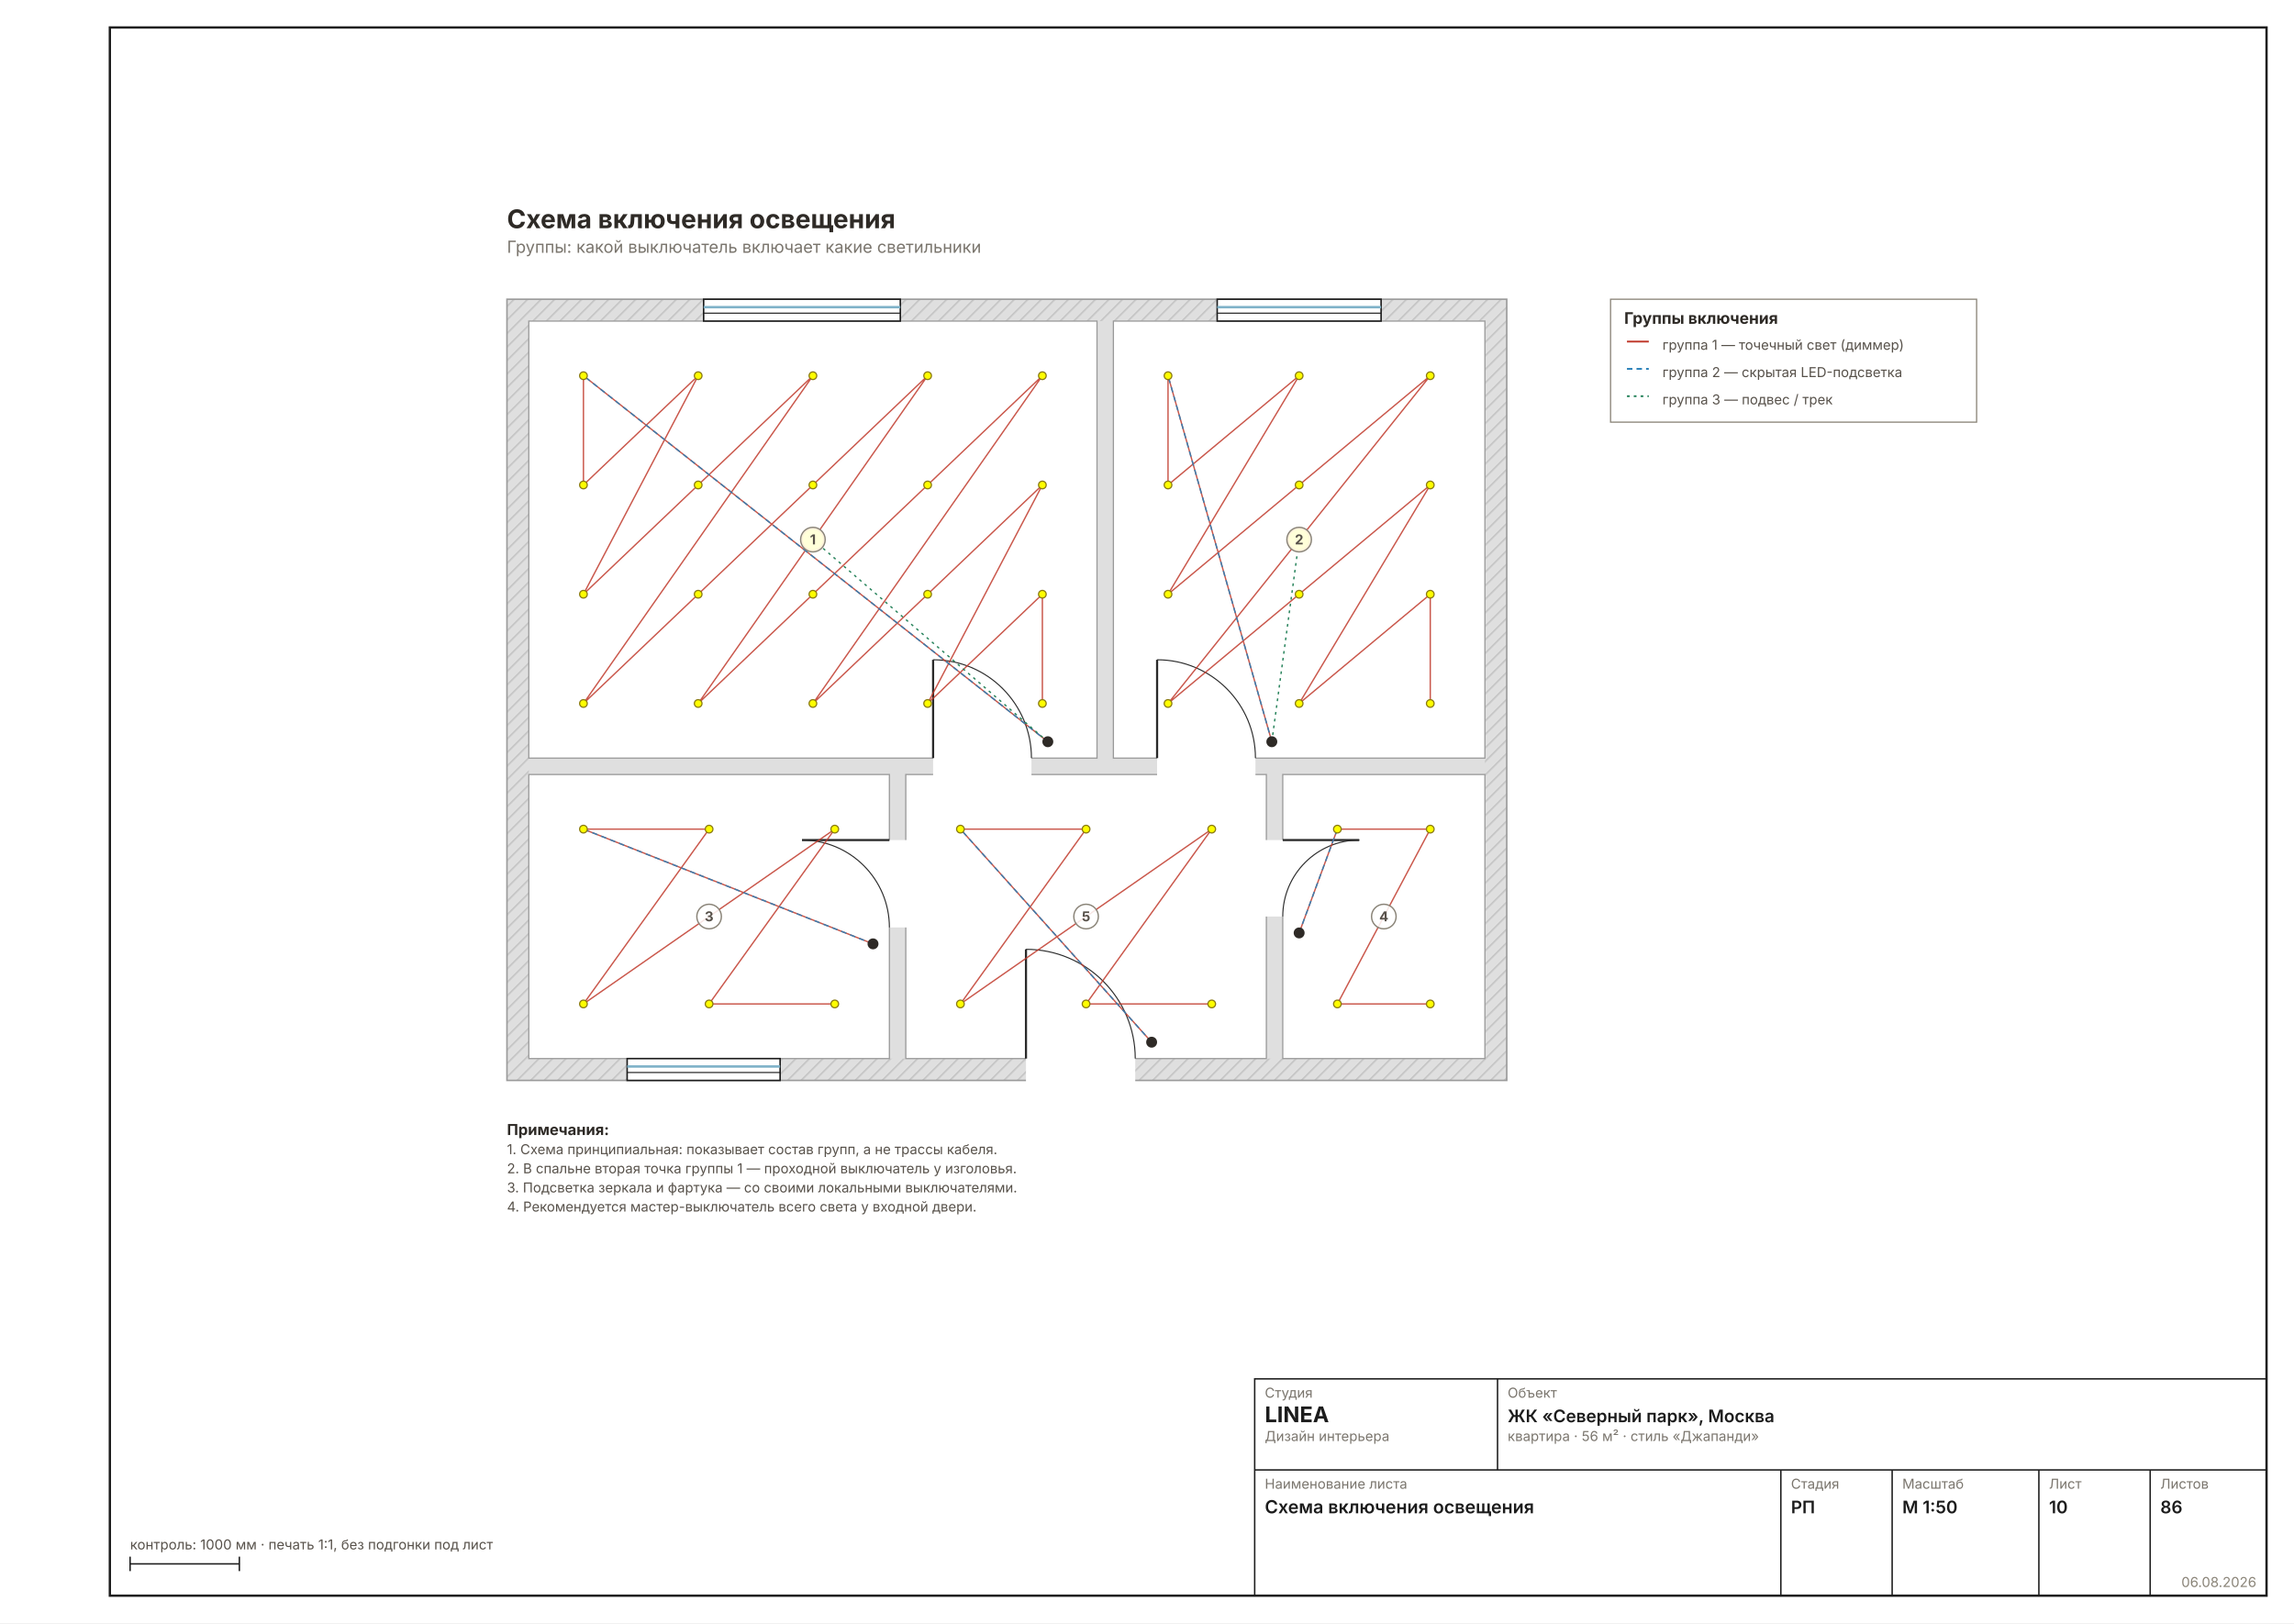
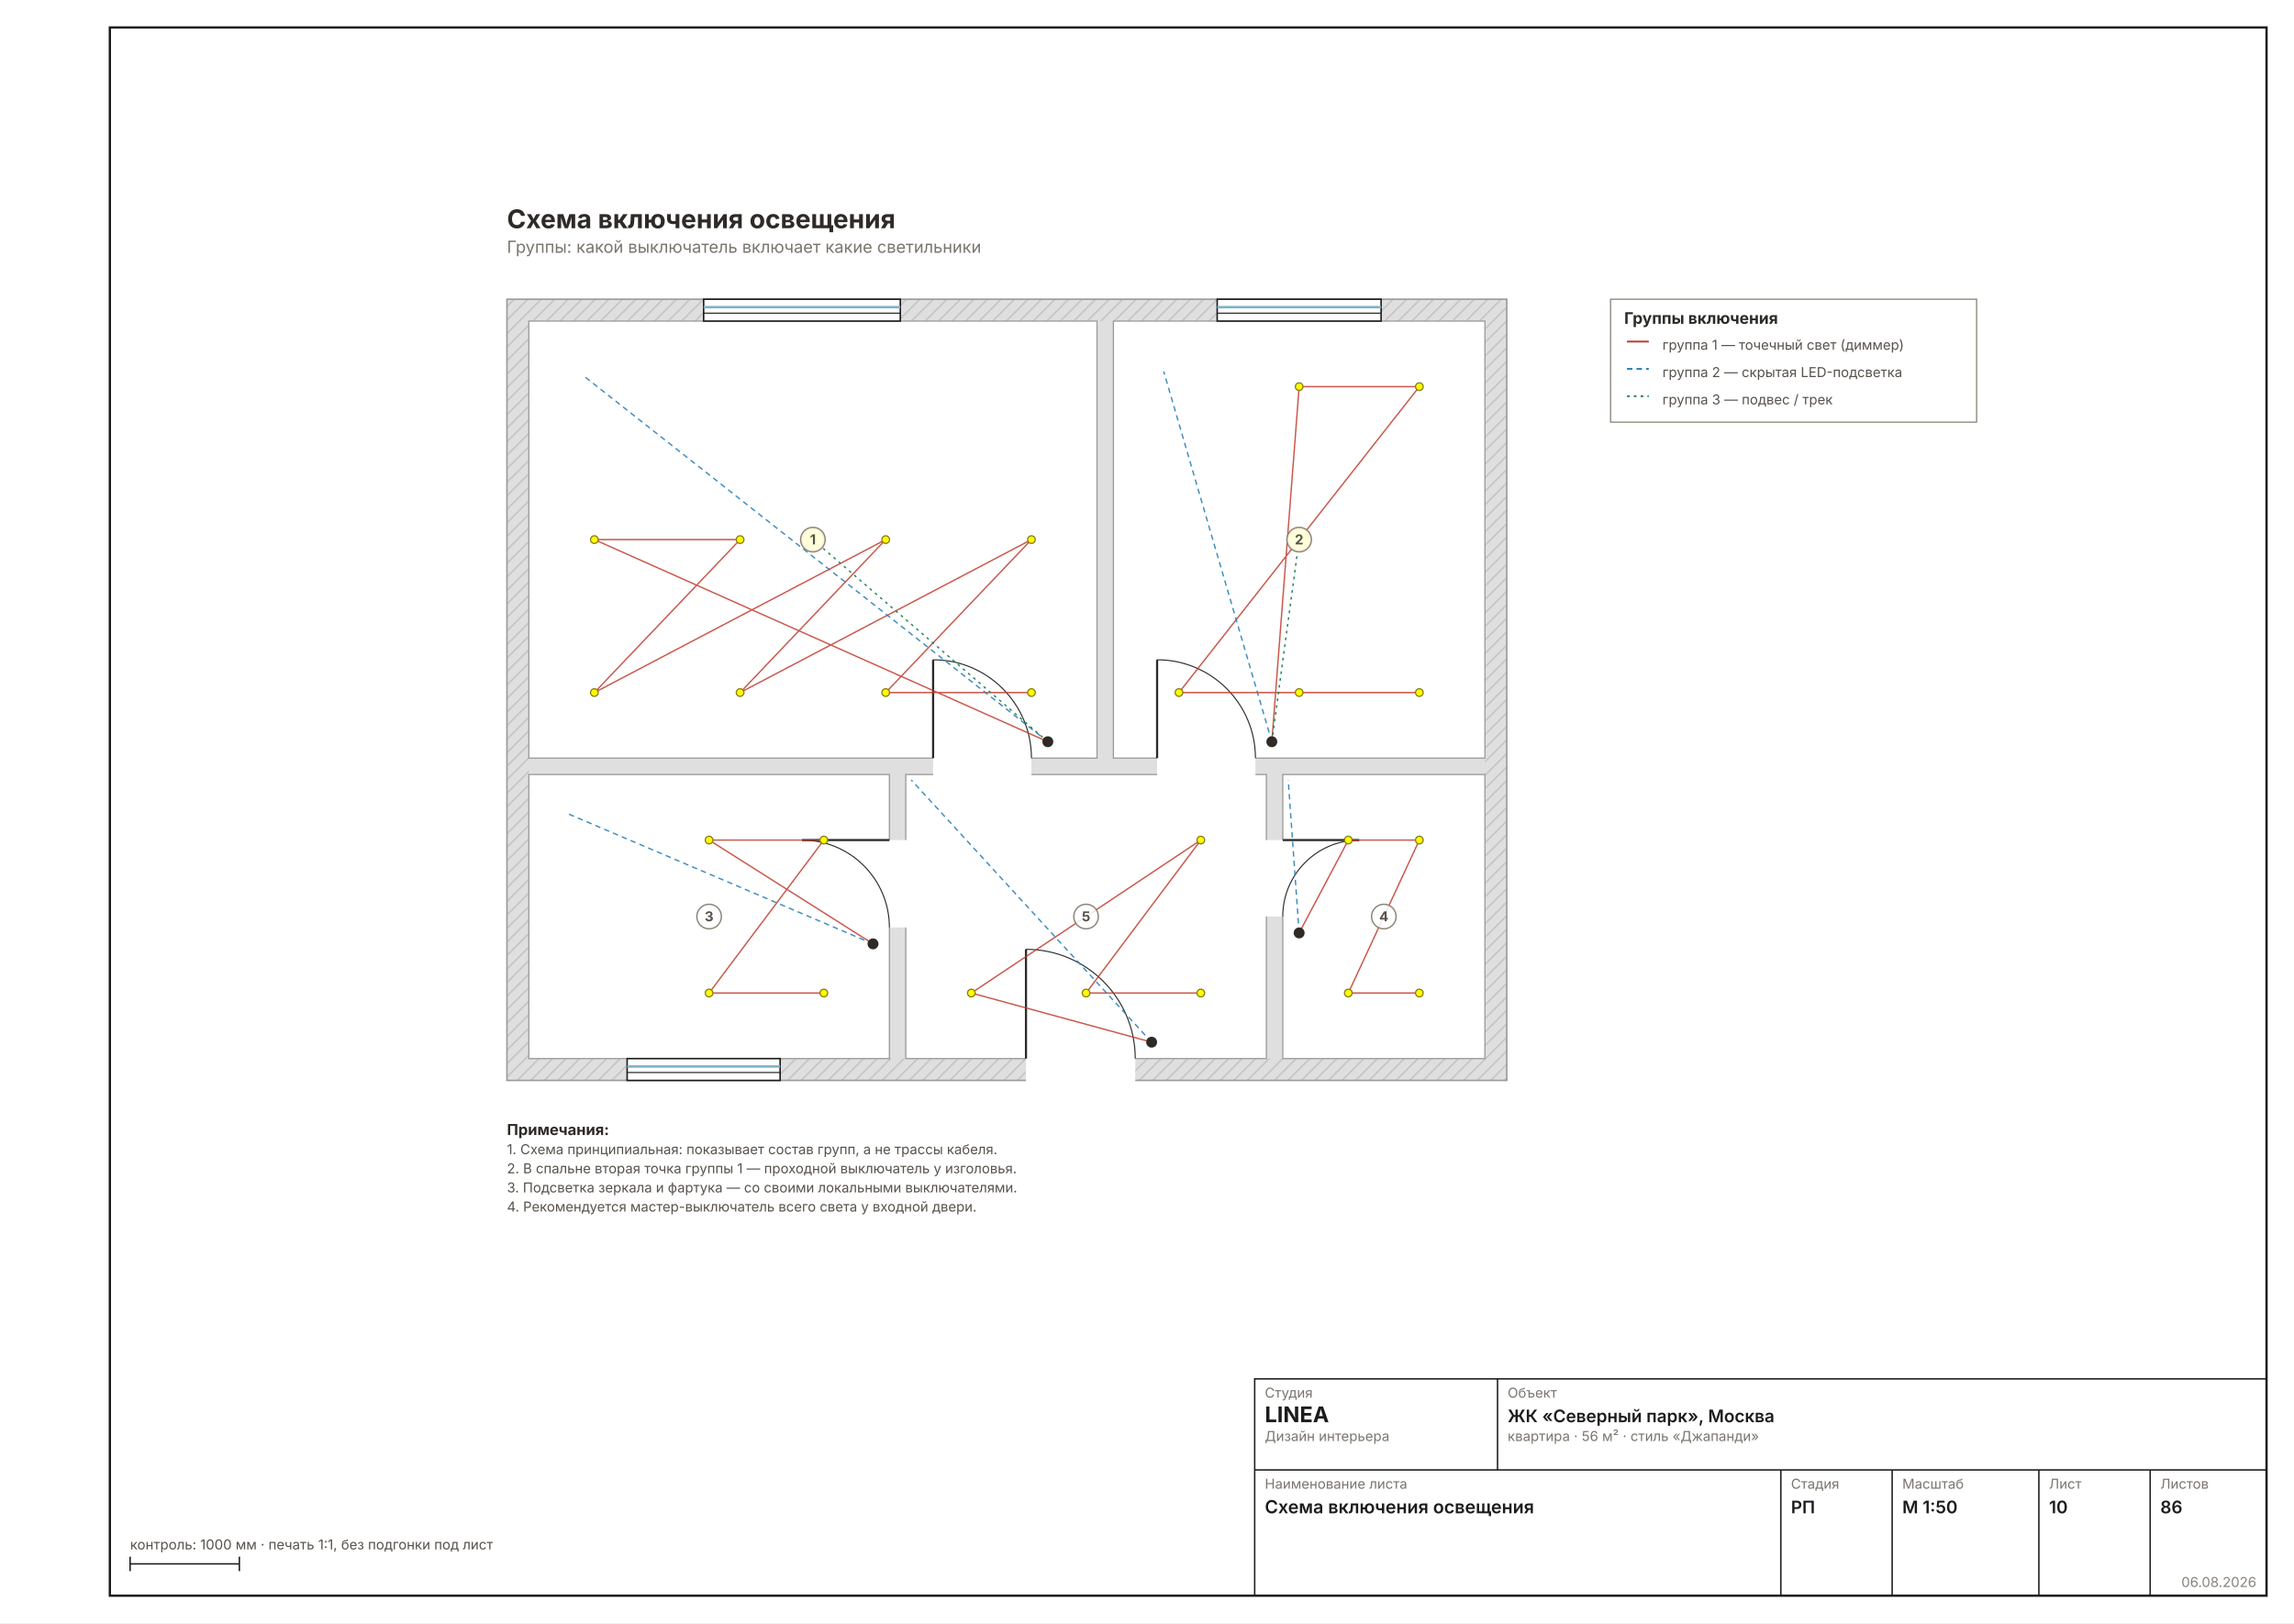
<svg xmlns="http://www.w3.org/2000/svg" width="1587" height="1123" viewBox="0 0 1587 1123" font-family="Inter, &quot;Helvetica Neue&quot;, Arial, sans-serif" data-sheet="switch-scheme" data-scale="1:50">
  <rect width="1587" height="1123" fill="#FFFFFF" />
  <rect x="76" y="19" width="1492" height="1085" fill="none" stroke="#1C1C1C" stroke-width="1.6" />
  <g transform="translate(284.5723 137.1074) scale(0.9449)">
    <defs>
      <pattern id="wh10" width="7" height="7" patternUnits="userSpaceOnUse" patternTransform="rotate(45)">
        <rect width="7" height="7" fill="#DFDFDF" />
        <line x1="0" y1="0" x2="0" y2="7" stroke="#C4C4C4" stroke-width="2.22" />
      </pattern>
    </defs>
    <rect x="70" y="74" width="732" height="572" fill="url(#wh10)" stroke="#9A9A9A" stroke-width="1.11" />
    <rect x="86" y="90" width="700" height="540" fill="#DFDFDF" />
    <rect x="86" y="90" width="416" height="320" fill="#FFFFFF" stroke="#9A9A9A" stroke-width="0.89" />
    <rect x="514" y="90" width="272" height="320" fill="#FFFFFF" stroke="#9A9A9A" stroke-width="0.89" />
    <rect x="86" y="422" width="264" height="208" fill="#FFFFFF" stroke="#9A9A9A" stroke-width="0.89" />
    <rect x="638" y="422" width="148" height="208" fill="#FFFFFF" stroke="#9A9A9A" stroke-width="0.89" />
    <rect x="362" y="422" width="264" height="208" fill="#FFFFFF" stroke="#9A9A9A" stroke-width="0.89" />
    <rect x="382" y="406.8" width="72" height="25.6" fill="#FFFFFF" />
    <line x1="382" y1="410" x2="382" y2="338" stroke="#2A2A2A" stroke-width="1.56" />
    <path d="M 454 410 A 72 72 0 0 0 382 338" fill="none" stroke="#2A2A2A" stroke-width="0.78" />
    <rect x="546" y="406.8" width="72" height="25.6" fill="#FFFFFF" />
    <line x1="546" y1="410" x2="546" y2="338" stroke="#2A2A2A" stroke-width="1.56" />
    <path d="M 618 410 A 72 72 0 0 0 546 338" fill="none" stroke="#2A2A2A" stroke-width="0.78" />
    <rect x="346.8" y="470" width="25.6" height="64" fill="#FFFFFF" />
    <line x1="350" y1="470" x2="286" y2="470" stroke="#2A2A2A" stroke-width="1.56" />
    <path d="M 350 534 A 64 64 0 0 0 286 470" fill="none" stroke="#2A2A2A" stroke-width="0.78" />
    <rect x="615.6" y="470" width="25.6" height="56" fill="#FFFFFF" />
    <line x1="638" y1="470" x2="694" y2="470" stroke="#2A2A2A" stroke-width="1.56" />
    <path d="M 638 526 A 56 56 0 0 1 694 470" fill="none" stroke="#2A2A2A" stroke-width="0.78" />
    <rect x="450" y="626.8" width="80" height="25.6" fill="#FFFFFF" />
    <line x1="450" y1="630" x2="450" y2="550" stroke="#2A2A2A" stroke-width="1.56" />
    <path d="M 530 630 A 80 80 0 0 0 450 550" fill="none" stroke="#2A2A2A" stroke-width="0.78" />
    <rect x="214" y="74" width="144" height="16" fill="#FFFFFF" stroke="#1C1C1C" stroke-width="1.11" />
    <line x1="214" y1="79.8" x2="358" y2="79.8" stroke="#7FB2C8" stroke-width="1.78" />
    <line x1="214" y1="84.2" x2="358" y2="84.2" stroke="#1C1C1C" stroke-width="0.78" />
    <rect x="590" y="74" width="120" height="16" fill="#FFFFFF" stroke="#1C1C1C" stroke-width="1.11" />
    <line x1="590" y1="79.8" x2="710" y2="79.8" stroke="#7FB2C8" stroke-width="1.78" />
    <line x1="590" y1="84.2" x2="710" y2="84.2" stroke="#1C1C1C" stroke-width="0.78" />
    <rect x="158" y="630" width="112" height="16" fill="#FFFFFF" stroke="#1C1C1C" stroke-width="1.11" />
    <line x1="158" y1="635.8" x2="270" y2="635.8" stroke="#7FB2C8" stroke-width="1.78" />
    <line x1="158" y1="640.2" x2="270" y2="640.2" stroke="#1C1C1C" stroke-width="0.78" />
-     <polyline points="466,398 126,130 126,210 210,130 126,290 210,210 294,130 126,370 210,290 294,210 378,130 210,370 294,290 378,210 462,130 294,370 378,290 462,210 378,370 462,290 462,370" fill="none" stroke="#C0392B" stroke-width="1.00" opacity="0.85" />
+     <polyline points="466,398 134,250 240.7,250 134,362 347.3,250 240.7,362 454,250 347.3,362 454,362" fill="none" stroke="#C0392B" stroke-width="1.00" opacity="0.85" />
    <polyline points="466,398 126,130" fill="none" stroke="#2980B9" stroke-width="1.00" stroke-dasharray="4 3" opacity="0.9" />
    <polyline points="466,398 294,250" fill="none" stroke="#27835B" stroke-width="1.00" stroke-dasharray="2 3" />
    <circle cx="466" cy="398" r="4" fill="#2E2A26" />
-     <circle cx="126" cy="130" r="2.8" fill="#FEFE00" stroke="#8A7A10" stroke-width="0.89" />
-     <circle cx="126" cy="210" r="2.8" fill="#FEFE00" stroke="#8A7A10" stroke-width="0.89" />
-     <circle cx="126" cy="290" r="2.8" fill="#FEFE00" stroke="#8A7A10" stroke-width="0.89" />
-     <circle cx="126" cy="370" r="2.8" fill="#FEFE00" stroke="#8A7A10" stroke-width="0.89" />
-     <circle cx="210" cy="130" r="2.8" fill="#FEFE00" stroke="#8A7A10" stroke-width="0.89" />
-     <circle cx="210" cy="210" r="2.8" fill="#FEFE00" stroke="#8A7A10" stroke-width="0.89" />
-     <circle cx="210" cy="290" r="2.8" fill="#FEFE00" stroke="#8A7A10" stroke-width="0.89" />
-     <circle cx="210" cy="370" r="2.8" fill="#FEFE00" stroke="#8A7A10" stroke-width="0.89" />
-     <circle cx="294" cy="130" r="2.8" fill="#FEFE00" stroke="#8A7A10" stroke-width="0.89" />
-     <circle cx="294" cy="210" r="2.8" fill="#FEFE00" stroke="#8A7A10" stroke-width="0.89" />
-     <circle cx="294" cy="290" r="2.8" fill="#FEFE00" stroke="#8A7A10" stroke-width="0.89" />
-     <circle cx="294" cy="370" r="2.8" fill="#FEFE00" stroke="#8A7A10" stroke-width="0.89" />
-     <circle cx="378" cy="130" r="2.8" fill="#FEFE00" stroke="#8A7A10" stroke-width="0.89" />
-     <circle cx="378" cy="210" r="2.8" fill="#FEFE00" stroke="#8A7A10" stroke-width="0.89" />
-     <circle cx="378" cy="290" r="2.8" fill="#FEFE00" stroke="#8A7A10" stroke-width="0.89" />
-     <circle cx="378" cy="370" r="2.8" fill="#FEFE00" stroke="#8A7A10" stroke-width="0.89" />
-     <circle cx="462" cy="130" r="2.8" fill="#FEFE00" stroke="#8A7A10" stroke-width="0.89" />
-     <circle cx="462" cy="210" r="2.8" fill="#FEFE00" stroke="#8A7A10" stroke-width="0.89" />
-     <circle cx="462" cy="290" r="2.8" fill="#FEFE00" stroke="#8A7A10" stroke-width="0.89" />
-     <circle cx="462" cy="370" r="2.8" fill="#FEFE00" stroke="#8A7A10" stroke-width="0.89" />
+     <circle cx="134" cy="250" r="2.8" fill="#FEFE00" stroke="#8A7A10" stroke-width="0.89" />
+     <circle cx="134" cy="362" r="2.8" fill="#FEFE00" stroke="#8A7A10" stroke-width="0.89" />
+     <circle cx="240.7" cy="250" r="2.8" fill="#FEFE00" stroke="#8A7A10" stroke-width="0.89" />
+     <circle cx="240.7" cy="362" r="2.8" fill="#FEFE00" stroke="#8A7A10" stroke-width="0.89" />
+     <circle cx="347.3" cy="250" r="2.8" fill="#FEFE00" stroke="#8A7A10" stroke-width="0.89" />
+     <circle cx="347.3" cy="362" r="2.8" fill="#FEFE00" stroke="#8A7A10" stroke-width="0.89" />
+     <circle cx="454" cy="250" r="2.8" fill="#FEFE00" stroke="#8A7A10" stroke-width="0.89" />
+     <circle cx="454" cy="362" r="2.8" fill="#FEFE00" stroke="#8A7A10" stroke-width="0.89" />
    <circle cx="294" cy="250" r="8" fill="#FEFE00" stroke="#E8A000" stroke-width="1.11" />
-     <polyline points="630,398 554,130 554,210 650,130 554,290 650,210 746,130 554,370 650,290 746,210 650,370 746,290 746,370" fill="none" stroke="#C0392B" stroke-width="1.00" opacity="0.85" />
-     <polyline points="630,398 554,130" fill="none" stroke="#2980B9" stroke-width="1.00" stroke-dasharray="4 3" opacity="0.9" />
+     <polyline points="630,398 650,138 738,138 562,362 650,362 738,362" fill="none" stroke="#C0392B" stroke-width="1.00" opacity="0.85" />
+     <polyline points="630,398 550.8,126.8" fill="none" stroke="#2980B9" stroke-width="1.00" stroke-dasharray="4 3" opacity="0.9" />
    <polyline points="630,398 650,250" fill="none" stroke="#27835B" stroke-width="1.00" stroke-dasharray="2 3" />
    <circle cx="630" cy="398" r="4" fill="#2E2A26" />
-     <circle cx="554" cy="130" r="2.8" fill="#FEFE00" stroke="#8A7A10" stroke-width="0.89" />
-     <circle cx="554" cy="210" r="2.8" fill="#FEFE00" stroke="#8A7A10" stroke-width="0.89" />
-     <circle cx="554" cy="290" r="2.8" fill="#FEFE00" stroke="#8A7A10" stroke-width="0.89" />
-     <circle cx="554" cy="370" r="2.8" fill="#FEFE00" stroke="#8A7A10" stroke-width="0.89" />
-     <circle cx="650" cy="130" r="2.8" fill="#FEFE00" stroke="#8A7A10" stroke-width="0.89" />
-     <circle cx="650" cy="210" r="2.8" fill="#FEFE00" stroke="#8A7A10" stroke-width="0.89" />
-     <circle cx="650" cy="290" r="2.8" fill="#FEFE00" stroke="#8A7A10" stroke-width="0.89" />
-     <circle cx="650" cy="370" r="2.8" fill="#FEFE00" stroke="#8A7A10" stroke-width="0.89" />
-     <circle cx="746" cy="130" r="2.8" fill="#FEFE00" stroke="#8A7A10" stroke-width="0.89" />
-     <circle cx="746" cy="210" r="2.8" fill="#FEFE00" stroke="#8A7A10" stroke-width="0.89" />
-     <circle cx="746" cy="290" r="2.8" fill="#FEFE00" stroke="#8A7A10" stroke-width="0.89" />
-     <circle cx="746" cy="370" r="2.8" fill="#FEFE00" stroke="#8A7A10" stroke-width="0.89" />
+     <circle cx="562" cy="362" r="2.8" fill="#FEFE00" stroke="#8A7A10" stroke-width="0.89" />
+     <circle cx="650" cy="138" r="2.8" fill="#FEFE00" stroke="#8A7A10" stroke-width="0.89" />
+     <circle cx="650" cy="362" r="2.8" fill="#FEFE00" stroke="#8A7A10" stroke-width="0.89" />
+     <circle cx="738" cy="138" r="2.8" fill="#FEFE00" stroke="#8A7A10" stroke-width="0.89" />
+     <circle cx="738" cy="362" r="2.8" fill="#FEFE00" stroke="#8A7A10" stroke-width="0.89" />
    <circle cx="650" cy="250" r="8" fill="#FEFE00" stroke="#E8A000" stroke-width="1.11" />
-     <polyline points="338,546 126,462 218,462 126,590 310,462 218,590 310,590" fill="none" stroke="#C0392B" stroke-width="1.00" opacity="0.85" />
-     <polyline points="338,546 126,462" fill="none" stroke="#2980B9" stroke-width="1.00" stroke-dasharray="4 3" opacity="0.9" />
+     <polyline points="338,546 218,470 302,470 218,582 302,582" fill="none" stroke="#C0392B" stroke-width="1.00" opacity="0.85" />
+     <polyline points="338,546 114.8,450.8" fill="none" stroke="#2980B9" stroke-width="1.00" stroke-dasharray="4 3" opacity="0.9" />
    <circle cx="338" cy="546" r="4" fill="#2E2A26" />
-     <circle cx="126" cy="462" r="2.8" fill="#FEFE00" stroke="#8A7A10" stroke-width="0.89" />
-     <circle cx="126" cy="590" r="2.8" fill="#FEFE00" stroke="#8A7A10" stroke-width="0.89" />
-     <circle cx="218" cy="462" r="2.8" fill="#FEFE00" stroke="#8A7A10" stroke-width="0.89" />
-     <circle cx="218" cy="590" r="2.8" fill="#FEFE00" stroke="#8A7A10" stroke-width="0.89" />
-     <circle cx="310" cy="462" r="2.8" fill="#FEFE00" stroke="#8A7A10" stroke-width="0.89" />
-     <circle cx="310" cy="590" r="2.8" fill="#FEFE00" stroke="#8A7A10" stroke-width="0.89" />
-     <polyline points="650,538 678,462 746,462 678,590 746,590" fill="none" stroke="#C0392B" stroke-width="1.00" opacity="0.85" />
-     <polyline points="650,538 678,462" fill="none" stroke="#2980B9" stroke-width="1.00" stroke-dasharray="4 3" opacity="0.9" />
+     <circle cx="218" cy="470" r="2.8" fill="#FEFE00" stroke="#8A7A10" stroke-width="0.89" />
+     <circle cx="218" cy="582" r="2.8" fill="#FEFE00" stroke="#8A7A10" stroke-width="0.89" />
+     <circle cx="302" cy="470" r="2.8" fill="#FEFE00" stroke="#8A7A10" stroke-width="0.89" />
+     <circle cx="302" cy="582" r="2.8" fill="#FEFE00" stroke="#8A7A10" stroke-width="0.89" />
+     <polyline points="650,538 686,470 738,470 686,582 738,582" fill="none" stroke="#C0392B" stroke-width="1.00" opacity="0.85" />
+     <polyline points="650,538 642,426" fill="none" stroke="#2980B9" stroke-width="1.00" stroke-dasharray="4 3" opacity="0.9" />
    <circle cx="650" cy="538" r="4" fill="#2E2A26" />
-     <circle cx="678" cy="462" r="2.8" fill="#FEFE00" stroke="#8A7A10" stroke-width="0.89" />
-     <circle cx="678" cy="590" r="2.8" fill="#FEFE00" stroke="#8A7A10" stroke-width="0.89" />
-     <circle cx="746" cy="462" r="2.8" fill="#FEFE00" stroke="#8A7A10" stroke-width="0.89" />
-     <circle cx="746" cy="590" r="2.8" fill="#FEFE00" stroke="#8A7A10" stroke-width="0.89" />
-     <polyline points="542,618 402,462 494,462 402,590 586,462 494,590 586,590" fill="none" stroke="#C0392B" stroke-width="1.00" opacity="0.85" />
-     <polyline points="542,618 402,462" fill="none" stroke="#2980B9" stroke-width="1.00" stroke-dasharray="4 3" opacity="0.9" />
+     <circle cx="686" cy="470" r="2.8" fill="#FEFE00" stroke="#8A7A10" stroke-width="0.89" />
+     <circle cx="686" cy="582" r="2.8" fill="#FEFE00" stroke="#8A7A10" stroke-width="0.89" />
+     <circle cx="738" cy="470" r="2.8" fill="#FEFE00" stroke="#8A7A10" stroke-width="0.89" />
+     <circle cx="738" cy="582" r="2.8" fill="#FEFE00" stroke="#8A7A10" stroke-width="0.89" />
+     <polyline points="542,618 410,582 578,470 494,582 578,582" fill="none" stroke="#C0392B" stroke-width="1.00" opacity="0.85" />
+     <polyline points="542,618 366,426" fill="none" stroke="#2980B9" stroke-width="1.00" stroke-dasharray="4 3" opacity="0.9" />
    <circle cx="542" cy="618" r="4" fill="#2E2A26" />
-     <circle cx="402" cy="462" r="2.8" fill="#FEFE00" stroke="#8A7A10" stroke-width="0.89" />
-     <circle cx="402" cy="590" r="2.8" fill="#FEFE00" stroke="#8A7A10" stroke-width="0.89" />
-     <circle cx="494" cy="462" r="2.8" fill="#FEFE00" stroke="#8A7A10" stroke-width="0.89" />
-     <circle cx="494" cy="590" r="2.8" fill="#FEFE00" stroke="#8A7A10" stroke-width="0.89" />
-     <circle cx="586" cy="462" r="2.8" fill="#FEFE00" stroke="#8A7A10" stroke-width="0.89" />
-     <circle cx="586" cy="590" r="2.8" fill="#FEFE00" stroke="#8A7A10" stroke-width="0.89" />
+     <circle cx="410" cy="582" r="2.8" fill="#FEFE00" stroke="#8A7A10" stroke-width="0.89" />
+     <circle cx="494" cy="582" r="2.8" fill="#FEFE00" stroke="#8A7A10" stroke-width="0.89" />
+     <circle cx="578" cy="470" r="2.8" fill="#FEFE00" stroke="#8A7A10" stroke-width="0.89" />
+     <circle cx="578" cy="582" r="2.8" fill="#FEFE00" stroke="#8A7A10" stroke-width="0.89" />
    <g data-el="room" />
    <circle cx="294" cy="250" r="9" fill="#FFFFFFD9" stroke="#8A8478" stroke-width="1.00" />
    <text x="294" y="253.5" font-size="10.00" font-weight="700" text-anchor="middle" fill="#57514A">1</text>
    <circle cx="650" cy="250" r="9" fill="#FFFFFFD9" stroke="#8A8478" stroke-width="1.00" />
    <text x="650" y="253.5" font-size="10.00" font-weight="700" text-anchor="middle" fill="#57514A">2</text>
    <circle cx="218" cy="526" r="9" fill="#FFFFFFD9" stroke="#8A8478" stroke-width="1.00" />
    <text x="218" y="529.5" font-size="10.00" font-weight="700" text-anchor="middle" fill="#57514A">3</text>
    <circle cx="712" cy="526" r="9" fill="#FFFFFFD9" stroke="#8A8478" stroke-width="1.00" />
    <text x="712" y="529.5" font-size="10.00" font-weight="700" text-anchor="middle" fill="#57514A">4</text>
    <circle cx="494" cy="526" r="9" fill="#FFFFFFD9" stroke="#8A8478" stroke-width="1.00" />
    <text x="494" y="529.5" font-size="10.00" font-weight="700" text-anchor="middle" fill="#57514A">5</text>
    <g data-el="legend">
      <rect x="878" y="74" width="268" height="90" fill="none" stroke="#8A8478" stroke-width="0.89" />
      <text x="888" y="92" font-size="11.67" font-weight="700" fill="#2E2A26">Группы включения</text>
      <line x1="890" y1="105" x2="906" y2="105" stroke="#C0392B" stroke-width="1.33" />
      <text x="916" y="111" font-size="10.00" fill="#57514A">группа 1 — точечный свет (диммер)</text>
      <line x1="890" y1="125" x2="906" y2="125" stroke="#2980B9" stroke-width="1.33" stroke-dasharray="4 3" />
      <text x="916" y="131" font-size="10.00" fill="#57514A">группа 2 — скрытая LED-подсветка</text>
      <line x1="890" y1="145" x2="906" y2="145" stroke="#27835B" stroke-width="1.33" stroke-dasharray="2 3" />
      <text x="916" y="151" font-size="10.00" fill="#57514A">группа 3 — подвес / трек</text>
    </g>
    <g data-el="notes" />
    <text x="70" y="686" font-size="11.11" font-weight="700" fill="#2E2A26">Примечания:</text>
    <text x="70" y="700" font-size="10.00" fill="#57514A">1. Схема принципиальная: показывает состав групп, а не трассы кабеля.</text>
    <text x="70" y="714" font-size="10.00" fill="#57514A">2. В спальне вторая точка группы 1 — проходной выключатель у изголовья.</text>
    <text x="70" y="728" font-size="10.00" fill="#57514A">3. Подсветка зеркала и фартука — со своими локальными выключателями.</text>
    <text x="70" y="742" font-size="10.00" fill="#57514A">4. Рекомендуется мастер-выключатель всего света у входной двери.</text>
    <text x="70" y="22" font-size="18.89" font-weight="700" fill="#2E2A26">Схема включения освещения</text>
    <text x="70" y="40" font-size="12.22" fill="#7A756D">Группы: какой выключатель включает какие светильники</text>
  </g>
  <g data-el="stamp" stroke="#1C1C1C" stroke-width="1" fill="none">
    <rect x="868" y="954" width="700" height="150" />
    <line x1="868" y1="1017" x2="1568" y2="1017" />
    <line x1="1036" y1="954" x2="1036" y2="1017" />
    <line x1="1232" y1="1017" x2="1232" y2="1104" />
    <line x1="1309" y1="1017" x2="1309" y2="1104" />
    <line x1="1410.5" y1="1017" x2="1410.5" y2="1104" />
    <line x1="1487.5" y1="1017" x2="1487.5" y2="1104" />
  </g>
  <text x="875" y="967" font-size="9.5" fill="#7A756D">Студия</text>
  <text x="875" y="984" font-size="15" font-weight="700" fill="#1C1C1C">LINEA</text>
  <text x="875" y="997" font-size="9.5" fill="#7A756D">Дизайн интерьера</text>
  <text x="1043" y="967" font-size="9.5" fill="#7A756D">Объект</text>
  <text x="1043" y="984" font-size="12" font-weight="600" fill="#1C1C1C">ЖК «Северный парк», Москва</text>
  <text x="1043" y="997" font-size="9.5" fill="#7A756D">квартира · 56 м² · стиль «Джапанди»</text>
  <text x="875" y="1030" font-size="9.5" fill="#7A756D">Наименование листа</text>
  <text x="875" y="1047" font-size="12.5" font-weight="600" fill="#1C1C1C">Схема включения освещения</text>
  <text x="1239" y="1030" font-size="9.5" fill="#7A756D">Стадия</text>
  <text x="1239" y="1047" font-size="12" font-weight="600" fill="#1C1C1C">РП</text>
  <text x="1316" y="1030" font-size="9.5" fill="#7A756D">Масштаб</text>
  <text x="1316" y="1047" font-size="12" font-weight="600" fill="#1C1C1C">М 1:50</text>
  <text x="1417.5" y="1030" font-size="9.5" fill="#7A756D">Лист</text>
  <text x="1417.5" y="1047" font-size="12" font-weight="600" fill="#1C1C1C">10</text>
  <text x="1494.5" y="1030" font-size="9.5" fill="#7A756D">Листов</text>
  <text x="1494.5" y="1047" font-size="12" font-weight="600" fill="#1C1C1C">86</text>
  <text x="1561" y="1098" font-size="9.5" fill="#8A8478" text-anchor="end">06.08.2026</text>
  <g stroke="#1C1C1C" stroke-width="1">
    <line x1="90" y1="1082" x2="165.592" y2="1082" />
    <line x1="90" y1="1077" x2="90" y2="1087" />
    <line x1="165.592" y1="1077" x2="165.592" y2="1087" />
  </g>
  <text x="90" y="1072" font-size="9.5" fill="#57514A">контроль: 1000 мм · печать 1:1, без подгонки под лист</text>
</svg>
